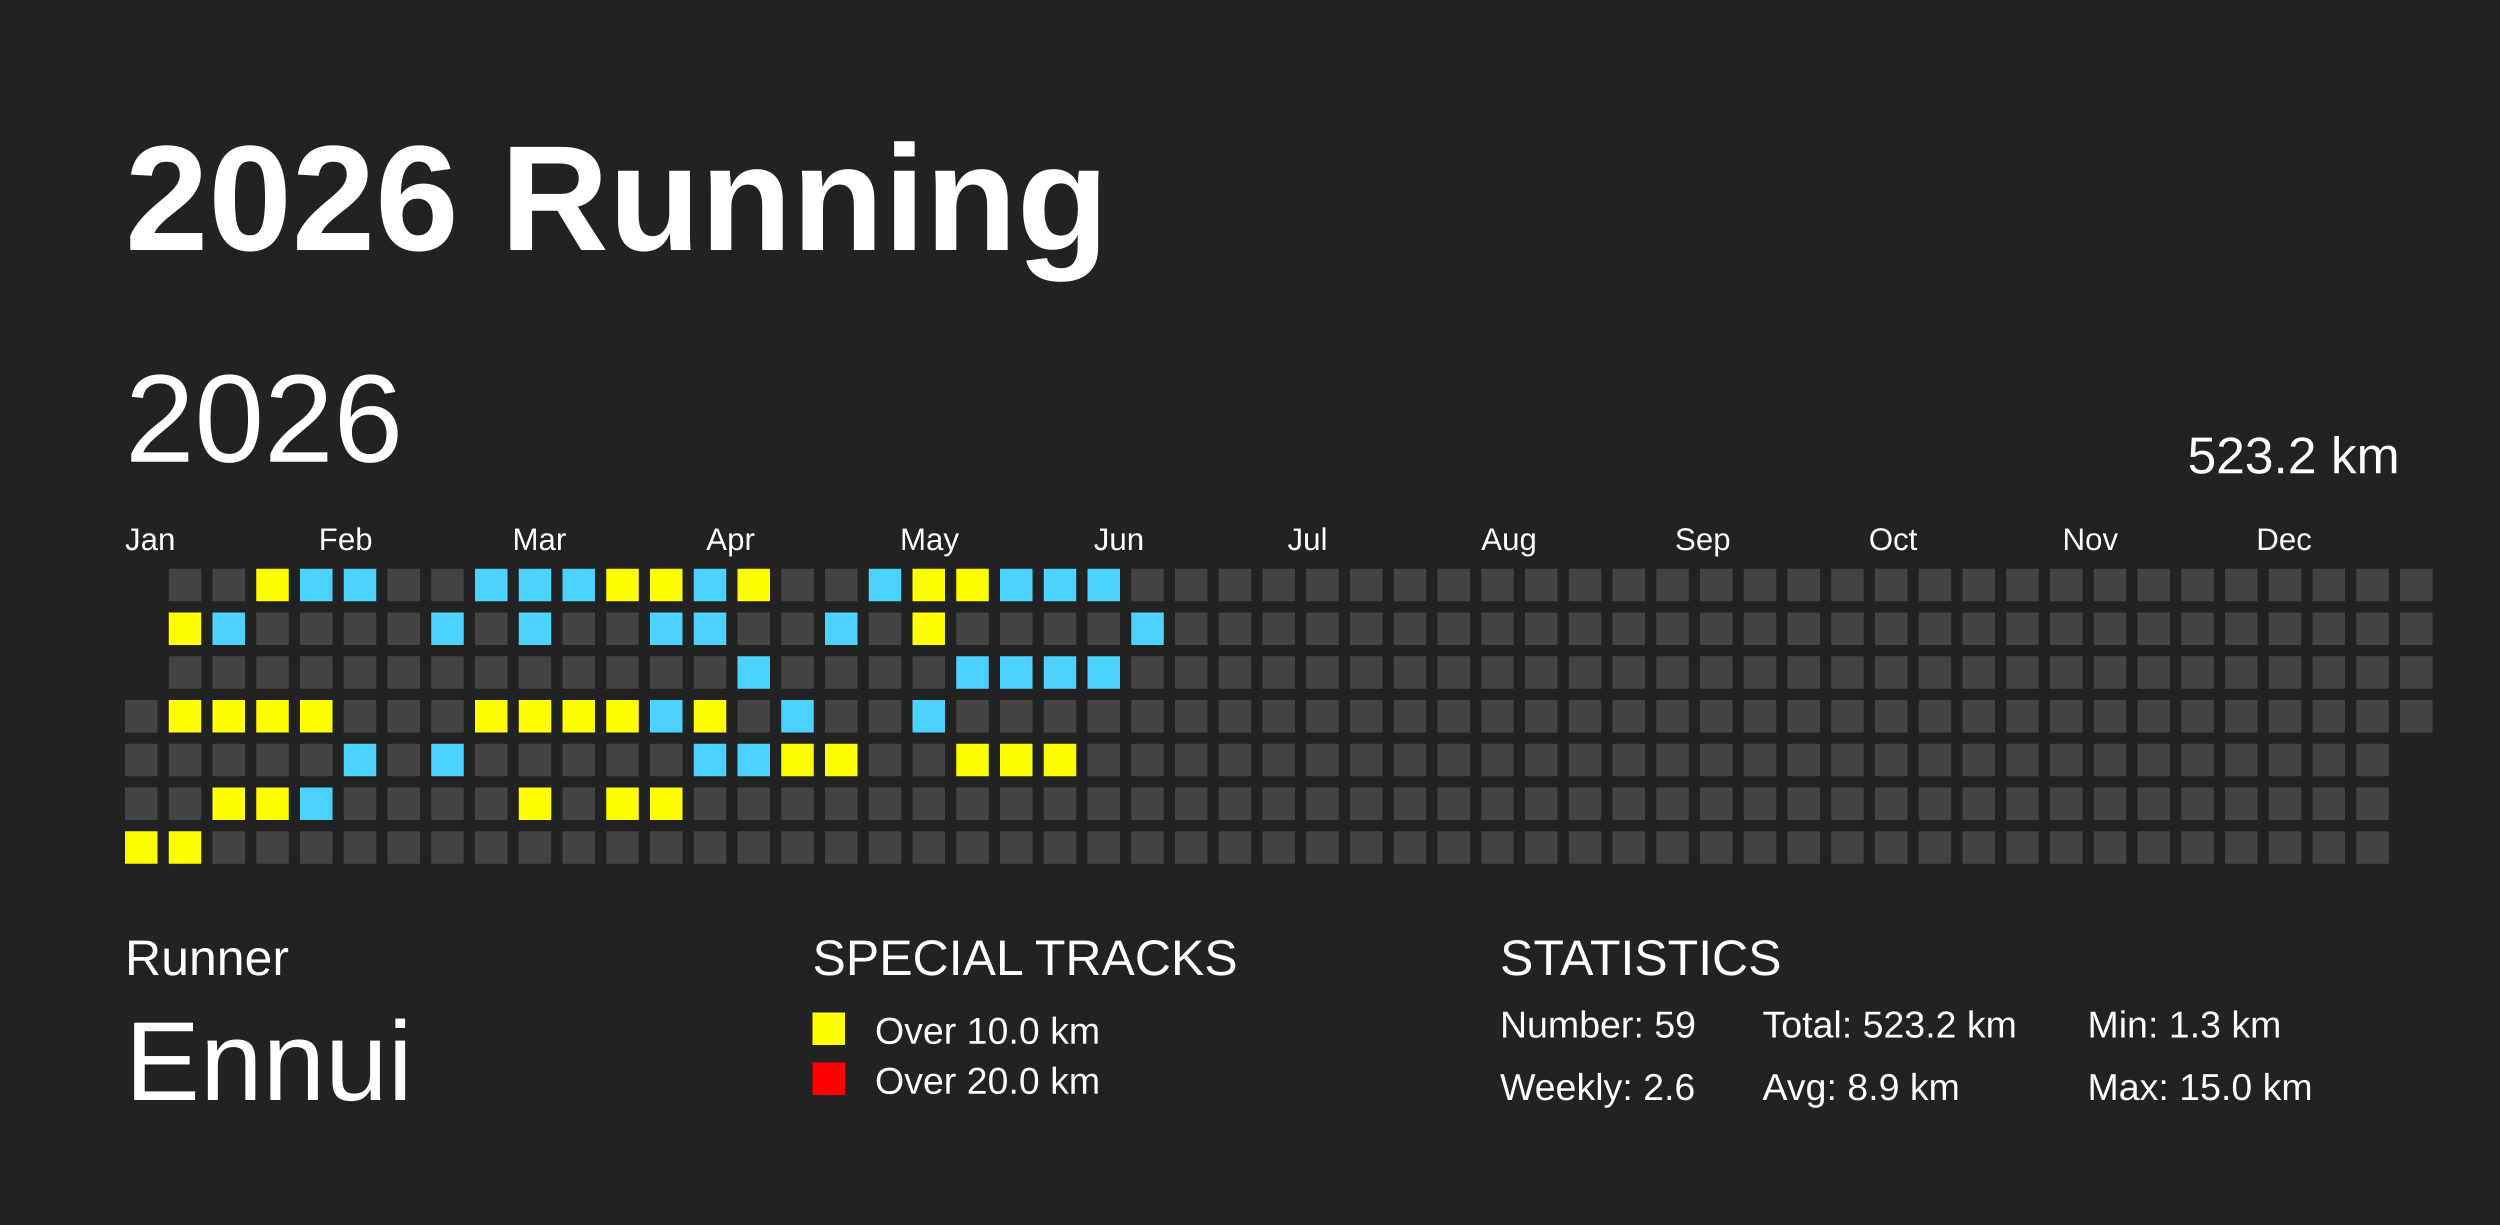
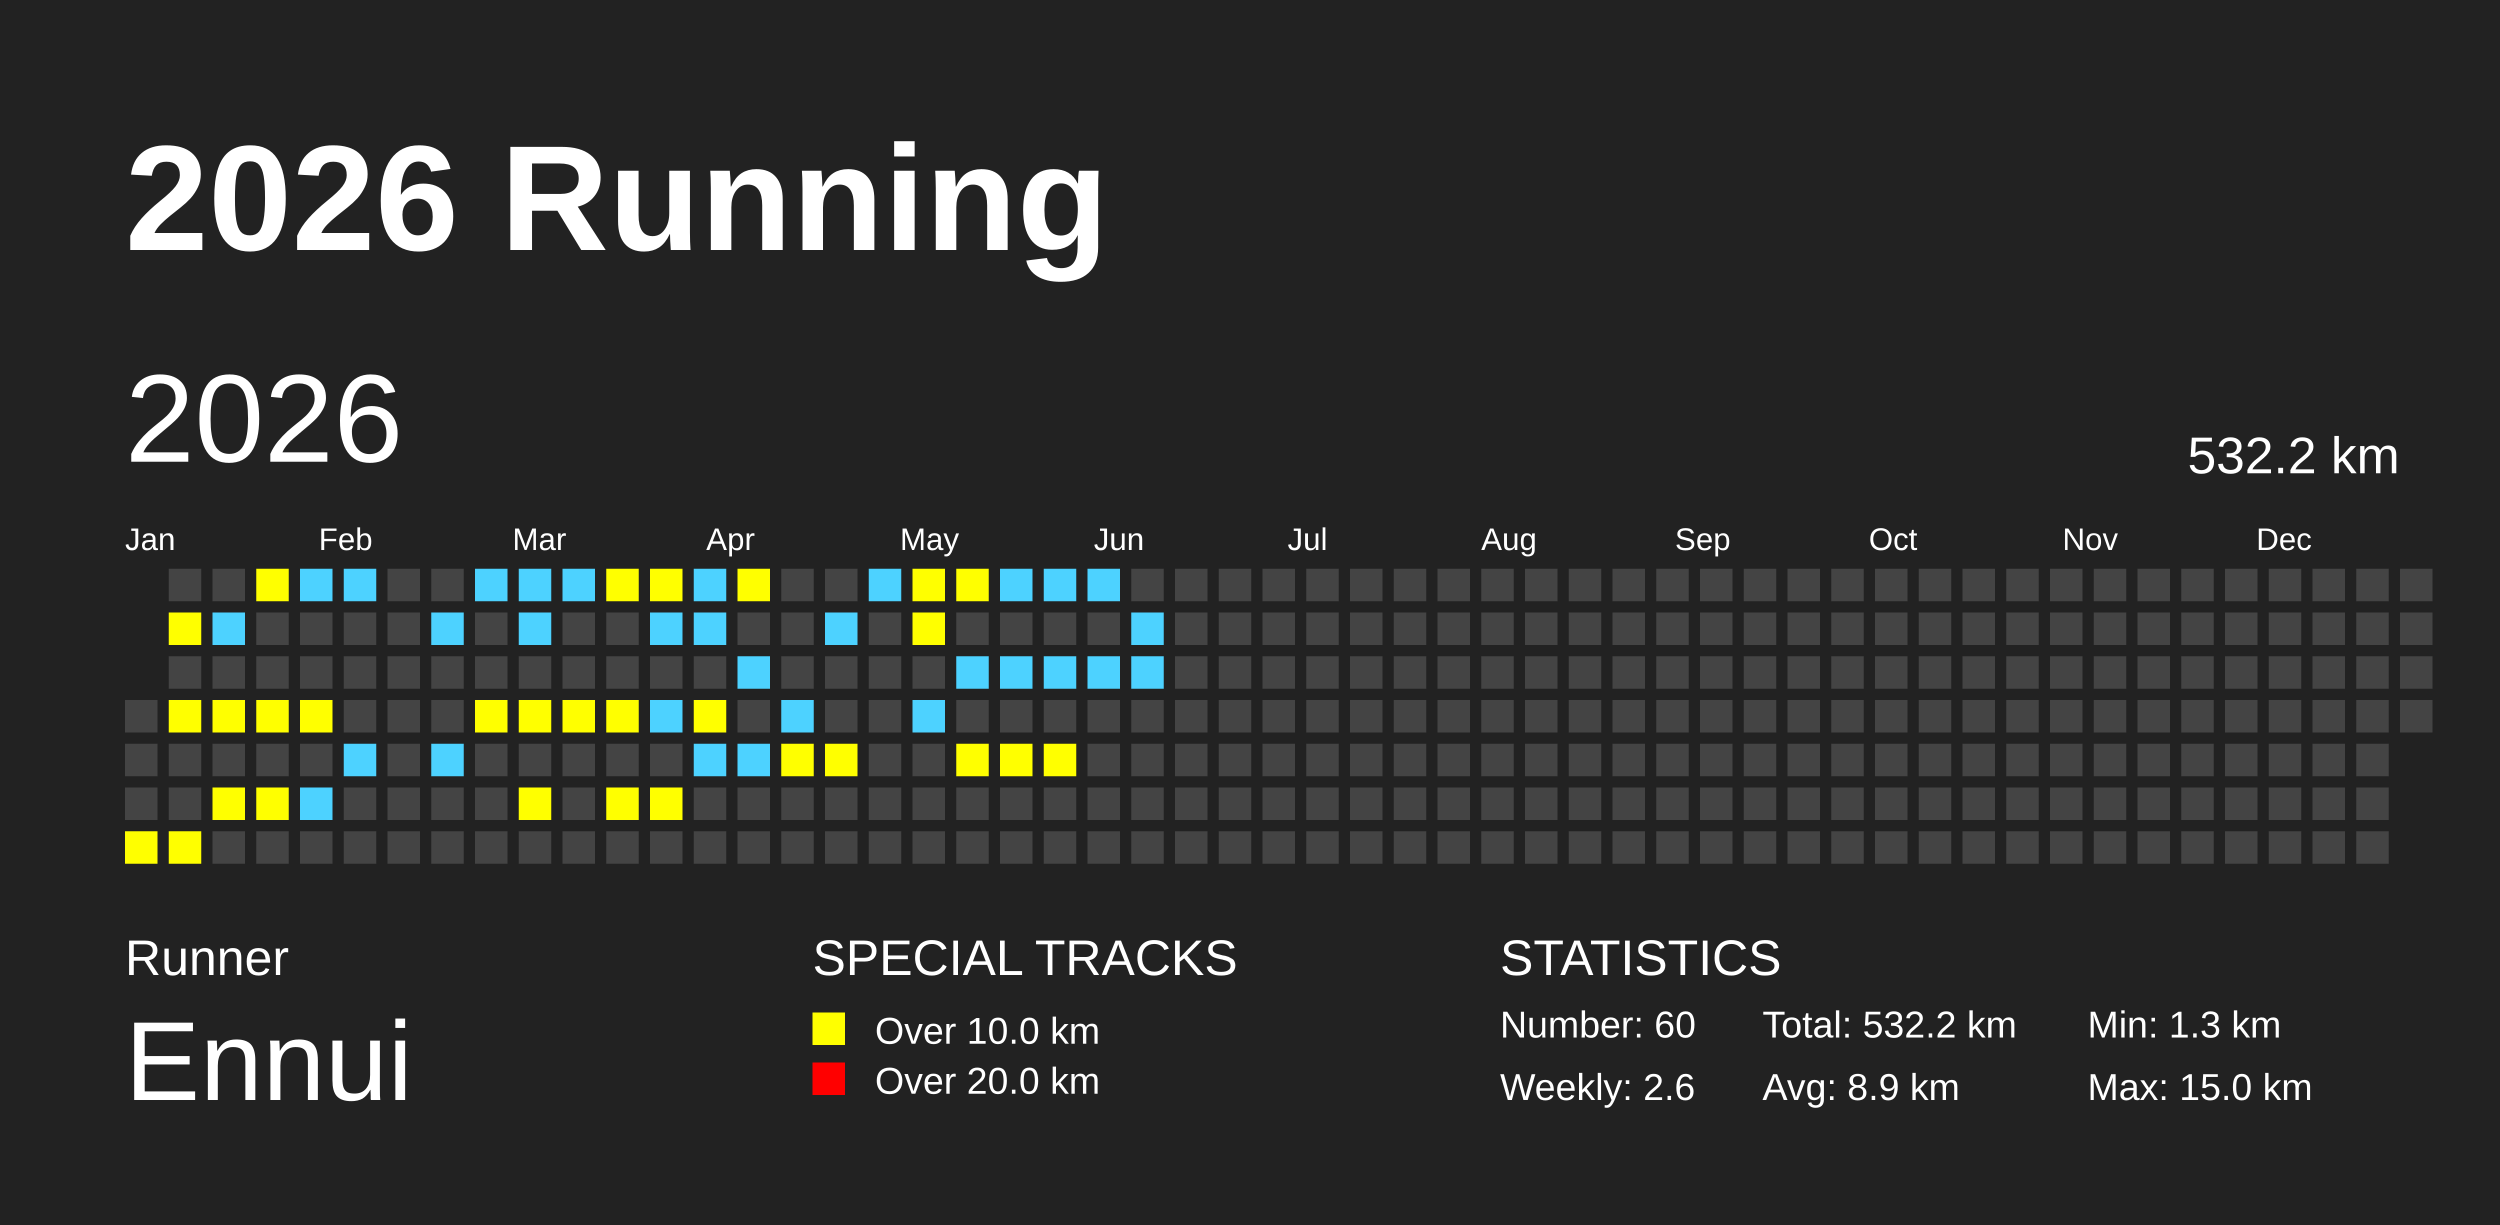
<svg xmlns="http://www.w3.org/2000/svg" baseProfile="full" height="98mm" version="1.1" viewBox="0,0,200,98" width="200mm">
  <defs />
  <rect fill="#222222" height="98" width="200" x="0" y="0" />
  <text fill="#FFFFFF" style="font-size:12px; font-family:Arial; font-weight:bold;" x="10" y="20">2026 Running</text>
  <text fill="#FFFFFF" style="font-size:4px; font-family:Arial" x="10" y="78">Runner</text>
  <text fill="#FFFFFF" style="font-size:9px; font-family:Arial" x="10" y="88">Ennui</text>
  <text fill="#FFFFFF" style="font-size:4px; font-family:Arial" x="65" y="78">SPECIAL TRACKS</text>
  <rect fill="yellow" height="2.6" width="2.6" x="65" y="81" />
  <text fill="#FFFFFF" style="font-size:3px; font-family:Arial" x="70" y="83.5">Over 10.0 km</text>
  <rect fill="red" height="2.6" width="2.6" x="65" y="85" />
  <text fill="#FFFFFF" style="font-size:3px; font-family:Arial" x="70" y="87.5">Over 20.0 km</text>
  <text fill="#FFFFFF" style="font-size:4px; font-family:Arial" x="120" y="78">STATISTICS</text>
-   <text fill="#FFFFFF" style="font-size:3px; font-family:Arial" x="120" y="83">Number: 59</text>
+   <text fill="#FFFFFF" style="font-size:3px; font-family:Arial" x="120" y="83">Number: 60</text>
  <text fill="#FFFFFF" style="font-size:3px; font-family:Arial" x="120" y="88">Weekly: 2.6</text>
-   <text fill="#FFFFFF" style="font-size:3px; font-family:Arial" x="141" y="83">Total: 523.2 km</text>
+   <text fill="#FFFFFF" style="font-size:3px; font-family:Arial" x="141" y="83">Total: 532.2 km</text>
  <text fill="#FFFFFF" style="font-size:3px; font-family:Arial" x="141" y="88">Avg: 8.9 km</text>
  <text fill="#FFFFFF" style="font-size:3px; font-family:Arial" x="167" y="83">Min: 1.3 km</text>
  <text fill="#FFFFFF" style="font-size:3px; font-family:Arial" x="167" y="88">Max: 15.0 km</text>
  <text dominant-baseline="hanging" fill="#FFFFFF" style="font-size:10.0px; font-family:Arial;" x="10" y="30">2026</text>
-   <text dominant-baseline="hanging" fill="#FFFFFF" style="font-size:4.125px; font-family:Arial;" x="175" y="35">523.2 km</text>
+   <text dominant-baseline="hanging" fill="#FFFFFF" style="font-size:4.125px; font-family:Arial;" x="175" y="35">532.2 km</text>
  <text fill="#FFFFFF" style="font-size:2.5px; font-family:Arial" x="10.0" y="44">Jan</text>
  <text fill="#FFFFFF" style="font-size:2.5px; font-family:Arial" x="25.5" y="44">Feb</text>
  <text fill="#FFFFFF" style="font-size:2.5px; font-family:Arial" x="41.0" y="44">Mar</text>
  <text fill="#FFFFFF" style="font-size:2.5px; font-family:Arial" x="56.5" y="44">Apr</text>
  <text fill="#FFFFFF" style="font-size:2.5px; font-family:Arial" x="72.0" y="44">May</text>
  <text fill="#FFFFFF" style="font-size:2.5px; font-family:Arial" x="87.5" y="44">Jun</text>
  <text fill="#FFFFFF" style="font-size:2.5px; font-family:Arial" x="103.0" y="44">Jul</text>
  <text fill="#FFFFFF" style="font-size:2.5px; font-family:Arial" x="118.5" y="44">Aug</text>
  <text fill="#FFFFFF" style="font-size:2.5px; font-family:Arial" x="134.0" y="44">Sep</text>
  <text fill="#FFFFFF" style="font-size:2.5px; font-family:Arial" x="149.5" y="44">Oct</text>
  <text fill="#FFFFFF" style="font-size:2.5px; font-family:Arial" x="165.0" y="44">Nov</text>
  <text fill="#FFFFFF" style="font-size:2.5px; font-family:Arial" x="180.5" y="44">Dec</text>
  <rect fill="#444444" height="2.6" width="2.6" x="10.0" y="56.0" />
  <rect fill="#444444" height="2.6" width="2.6" x="10.0" y="59.5" />
  <rect fill="#444444" height="2.6" width="2.6" x="10.0" y="63.0" />
  <rect fill="yellow" height="2.6" width="2.6" x="10.0" y="66.5" />
  <rect fill="#444444" height="2.6" width="2.6" x="13.5" y="45.5" />
  <rect fill="yellow" height="2.6" width="2.6" x="13.5" y="49.0" />
  <rect fill="#444444" height="2.6" width="2.6" x="13.5" y="52.5" />
  <rect fill="yellow" height="2.6" width="2.6" x="13.5" y="56.0" />
  <rect fill="#444444" height="2.6" width="2.6" x="13.5" y="59.5" />
  <rect fill="#444444" height="2.6" width="2.6" x="13.5" y="63.0" />
  <rect fill="yellow" height="2.6" width="2.6" x="13.5" y="66.5" />
  <rect fill="#444444" height="2.6" width="2.6" x="17.0" y="45.5" />
  <rect fill="#4DD2FF" height="2.6" width="2.6" x="17.0" y="49.0" />
  <rect fill="#444444" height="2.6" width="2.6" x="17.0" y="52.5" />
  <rect fill="yellow" height="2.6" width="2.6" x="17.0" y="56.0" />
  <rect fill="#444444" height="2.6" width="2.6" x="17.0" y="59.5" />
  <rect fill="yellow" height="2.6" width="2.6" x="17.0" y="63.0" />
  <rect fill="#444444" height="2.6" width="2.6" x="17.0" y="66.5" />
  <rect fill="yellow" height="2.6" width="2.6" x="20.5" y="45.5" />
  <rect fill="#444444" height="2.6" width="2.6" x="20.5" y="49.0" />
  <rect fill="#444444" height="2.6" width="2.6" x="20.5" y="52.5" />
  <rect fill="yellow" height="2.6" width="2.6" x="20.5" y="56.0" />
  <rect fill="#444444" height="2.6" width="2.6" x="20.5" y="59.5" />
  <rect fill="yellow" height="2.6" width="2.6" x="20.5" y="63.0" />
  <rect fill="#444444" height="2.6" width="2.6" x="20.5" y="66.5" />
  <rect fill="#4DD2FF" height="2.6" width="2.6" x="24.0" y="45.5" />
  <rect fill="#444444" height="2.6" width="2.6" x="24.0" y="49.0" />
  <rect fill="#444444" height="2.6" width="2.6" x="24.0" y="52.5" />
  <rect fill="yellow" height="2.6" width="2.6" x="24.0" y="56.0" />
  <rect fill="#444444" height="2.6" width="2.6" x="24.0" y="59.5" />
  <rect fill="#4DD2FF" height="2.6" width="2.6" x="24.0" y="63.0" />
  <rect fill="#444444" height="2.6" width="2.6" x="24.0" y="66.5" />
  <rect fill="#4DD2FF" height="2.6" width="2.6" x="27.5" y="45.5" />
  <rect fill="#444444" height="2.6" width="2.6" x="27.5" y="49.0" />
  <rect fill="#444444" height="2.6" width="2.6" x="27.5" y="52.5" />
  <rect fill="#444444" height="2.6" width="2.6" x="27.5" y="56.0" />
  <rect fill="#4DD2FF" height="2.6" width="2.6" x="27.5" y="59.5" />
  <rect fill="#444444" height="2.6" width="2.6" x="27.5" y="63.0" />
  <rect fill="#444444" height="2.6" width="2.6" x="27.5" y="66.5" />
  <rect fill="#444444" height="2.6" width="2.6" x="31.0" y="45.5" />
  <rect fill="#444444" height="2.6" width="2.6" x="31.0" y="49.0" />
  <rect fill="#444444" height="2.6" width="2.6" x="31.0" y="52.5" />
  <rect fill="#444444" height="2.6" width="2.6" x="31.0" y="56.0" />
  <rect fill="#444444" height="2.6" width="2.6" x="31.0" y="59.5" />
  <rect fill="#444444" height="2.6" width="2.6" x="31.0" y="63.0" />
  <rect fill="#444444" height="2.6" width="2.6" x="31.0" y="66.5" />
  <rect fill="#444444" height="2.6" width="2.6" x="34.5" y="45.5" />
  <rect fill="#4DD2FF" height="2.6" width="2.6" x="34.5" y="49.0" />
  <rect fill="#444444" height="2.6" width="2.6" x="34.5" y="52.5" />
  <rect fill="#444444" height="2.6" width="2.6" x="34.5" y="56.0" />
  <rect fill="#4DD2FF" height="2.6" width="2.6" x="34.5" y="59.5" />
  <rect fill="#444444" height="2.6" width="2.6" x="34.5" y="63.0" />
  <rect fill="#444444" height="2.6" width="2.6" x="34.5" y="66.5" />
  <rect fill="#4DD2FF" height="2.6" width="2.6" x="38.0" y="45.5" />
  <rect fill="#444444" height="2.6" width="2.6" x="38.0" y="49.0" />
  <rect fill="#444444" height="2.6" width="2.6" x="38.0" y="52.5" />
  <rect fill="yellow" height="2.6" width="2.6" x="38.0" y="56.0" />
  <rect fill="#444444" height="2.6" width="2.6" x="38.0" y="59.5" />
  <rect fill="#444444" height="2.6" width="2.6" x="38.0" y="63.0" />
  <rect fill="#444444" height="2.6" width="2.6" x="38.0" y="66.5" />
  <rect fill="#4DD2FF" height="2.6" width="2.6" x="41.5" y="45.5" />
  <rect fill="#4DD2FF" height="2.6" width="2.6" x="41.5" y="49.0" />
  <rect fill="#444444" height="2.6" width="2.6" x="41.5" y="52.5" />
  <rect fill="yellow" height="2.6" width="2.6" x="41.5" y="56.0" />
  <rect fill="#444444" height="2.6" width="2.6" x="41.5" y="59.5" />
  <rect fill="yellow" height="2.6" width="2.6" x="41.5" y="63.0" />
  <rect fill="#444444" height="2.6" width="2.6" x="41.5" y="66.5" />
  <rect fill="#4DD2FF" height="2.6" width="2.6" x="45.0" y="45.5" />
  <rect fill="#444444" height="2.6" width="2.6" x="45.0" y="49.0" />
  <rect fill="#444444" height="2.6" width="2.6" x="45.0" y="52.5" />
  <rect fill="yellow" height="2.6" width="2.6" x="45.0" y="56.0" />
  <rect fill="#444444" height="2.6" width="2.6" x="45.0" y="59.5" />
  <rect fill="#444444" height="2.6" width="2.6" x="45.0" y="63.0" />
  <rect fill="#444444" height="2.6" width="2.6" x="45.0" y="66.5" />
  <rect fill="yellow" height="2.6" width="2.6" x="48.5" y="45.5" />
  <rect fill="#444444" height="2.6" width="2.6" x="48.5" y="49.0" />
  <rect fill="#444444" height="2.6" width="2.6" x="48.5" y="52.5" />
  <rect fill="yellow" height="2.6" width="2.6" x="48.5" y="56.0" />
  <rect fill="#444444" height="2.6" width="2.6" x="48.5" y="59.5" />
  <rect fill="yellow" height="2.6" width="2.6" x="48.5" y="63.0" />
  <rect fill="#444444" height="2.6" width="2.6" x="48.5" y="66.5" />
  <rect fill="yellow" height="2.6" width="2.6" x="52.0" y="45.5" />
  <rect fill="#4DD2FF" height="2.6" width="2.6" x="52.0" y="49.0" />
  <rect fill="#444444" height="2.6" width="2.6" x="52.0" y="52.5" />
  <rect fill="#4DD2FF" height="2.6" width="2.6" x="52.0" y="56.0" />
  <rect fill="#444444" height="2.6" width="2.6" x="52.0" y="59.5" />
  <rect fill="yellow" height="2.6" width="2.6" x="52.0" y="63.0" />
  <rect fill="#444444" height="2.6" width="2.6" x="52.0" y="66.5" />
  <rect fill="#4DD2FF" height="2.6" width="2.6" x="55.5" y="45.5" />
  <rect fill="#4DD2FF" height="2.6" width="2.6" x="55.5" y="49.0" />
  <rect fill="#444444" height="2.6" width="2.6" x="55.5" y="52.5" />
  <rect fill="yellow" height="2.6" width="2.6" x="55.5" y="56.0" />
  <rect fill="#4DD2FF" height="2.6" width="2.6" x="55.5" y="59.5" />
  <rect fill="#444444" height="2.6" width="2.6" x="55.5" y="63.0" />
  <rect fill="#444444" height="2.6" width="2.6" x="55.5" y="66.5" />
  <rect fill="yellow" height="2.6" width="2.6" x="59.0" y="45.5" />
  <rect fill="#444444" height="2.6" width="2.6" x="59.0" y="49.0" />
  <rect fill="#4DD2FF" height="2.6" width="2.6" x="59.0" y="52.5" />
  <rect fill="#444444" height="2.6" width="2.6" x="59.0" y="56.0" />
  <rect fill="#4DD2FF" height="2.6" width="2.6" x="59.0" y="59.5" />
  <rect fill="#444444" height="2.6" width="2.6" x="59.0" y="63.0" />
  <rect fill="#444444" height="2.6" width="2.6" x="59.0" y="66.5" />
  <rect fill="#444444" height="2.6" width="2.6" x="62.5" y="45.5" />
  <rect fill="#444444" height="2.6" width="2.6" x="62.5" y="49.0" />
  <rect fill="#444444" height="2.6" width="2.6" x="62.5" y="52.5" />
  <rect fill="#4DD2FF" height="2.6" width="2.6" x="62.5" y="56.0" />
  <rect fill="yellow" height="2.6" width="2.6" x="62.5" y="59.5" />
  <rect fill="#444444" height="2.6" width="2.6" x="62.5" y="63.0" />
  <rect fill="#444444" height="2.6" width="2.6" x="62.5" y="66.5" />
  <rect fill="#444444" height="2.6" width="2.6" x="66.0" y="45.5" />
  <rect fill="#4DD2FF" height="2.6" width="2.6" x="66.0" y="49.0" />
  <rect fill="#444444" height="2.6" width="2.6" x="66.0" y="52.5" />
  <rect fill="#444444" height="2.6" width="2.6" x="66.0" y="56.0" />
  <rect fill="yellow" height="2.6" width="2.6" x="66.0" y="59.5" />
  <rect fill="#444444" height="2.6" width="2.6" x="66.0" y="63.0" />
  <rect fill="#444444" height="2.6" width="2.6" x="66.0" y="66.5" />
  <rect fill="#4DD2FF" height="2.6" width="2.6" x="69.5" y="45.5" />
  <rect fill="#444444" height="2.6" width="2.6" x="69.5" y="49.0" />
  <rect fill="#444444" height="2.6" width="2.6" x="69.5" y="52.5" />
  <rect fill="#444444" height="2.6" width="2.6" x="69.5" y="56.0" />
  <rect fill="#444444" height="2.6" width="2.6" x="69.5" y="59.5" />
  <rect fill="#444444" height="2.6" width="2.6" x="69.5" y="63.0" />
  <rect fill="#444444" height="2.6" width="2.6" x="69.5" y="66.5" />
  <rect fill="yellow" height="2.6" width="2.6" x="73.0" y="45.5" />
  <rect fill="yellow" height="2.6" width="2.6" x="73.0" y="49.0" />
  <rect fill="#444444" height="2.6" width="2.6" x="73.0" y="52.5" />
  <rect fill="#4DD2FF" height="2.6" width="2.6" x="73.0" y="56.0" />
  <rect fill="#444444" height="2.6" width="2.6" x="73.0" y="59.5" />
  <rect fill="#444444" height="2.6" width="2.6" x="73.0" y="63.0" />
  <rect fill="#444444" height="2.6" width="2.6" x="73.0" y="66.5" />
  <rect fill="yellow" height="2.6" width="2.6" x="76.5" y="45.5" />
  <rect fill="#444444" height="2.6" width="2.6" x="76.5" y="49.0" />
  <rect fill="#4DD2FF" height="2.6" width="2.6" x="76.5" y="52.5" />
  <rect fill="#444444" height="2.6" width="2.6" x="76.5" y="56.0" />
  <rect fill="yellow" height="2.6" width="2.6" x="76.5" y="59.5" />
  <rect fill="#444444" height="2.6" width="2.6" x="76.5" y="63.0" />
  <rect fill="#444444" height="2.6" width="2.6" x="76.5" y="66.5" />
  <rect fill="#4DD2FF" height="2.6" width="2.6" x="80.0" y="45.5" />
  <rect fill="#444444" height="2.6" width="2.6" x="80.0" y="49.0" />
  <rect fill="#4DD2FF" height="2.6" width="2.6" x="80.0" y="52.5" />
  <rect fill="#444444" height="2.6" width="2.6" x="80.0" y="56.0" />
  <rect fill="yellow" height="2.6" width="2.6" x="80.0" y="59.5" />
  <rect fill="#444444" height="2.6" width="2.6" x="80.0" y="63.0" />
  <rect fill="#444444" height="2.6" width="2.6" x="80.0" y="66.5" />
  <rect fill="#4DD2FF" height="2.6" width="2.6" x="83.5" y="45.5" />
  <rect fill="#444444" height="2.6" width="2.6" x="83.5" y="49.0" />
  <rect fill="#4DD2FF" height="2.6" width="2.6" x="83.5" y="52.5" />
  <rect fill="#444444" height="2.6" width="2.6" x="83.5" y="56.0" />
  <rect fill="yellow" height="2.6" width="2.6" x="83.5" y="59.5" />
  <rect fill="#444444" height="2.6" width="2.6" x="83.5" y="63.0" />
  <rect fill="#444444" height="2.6" width="2.6" x="83.5" y="66.5" />
  <rect fill="#4DD2FF" height="2.6" width="2.6" x="87.0" y="45.5" />
  <rect fill="#444444" height="2.6" width="2.6" x="87.0" y="49.0" />
  <rect fill="#4DD2FF" height="2.6" width="2.6" x="87.0" y="52.5" />
  <rect fill="#444444" height="2.6" width="2.6" x="87.0" y="56.0" />
  <rect fill="#444444" height="2.6" width="2.6" x="87.0" y="59.5" />
  <rect fill="#444444" height="2.6" width="2.6" x="87.0" y="63.0" />
  <rect fill="#444444" height="2.6" width="2.6" x="87.0" y="66.5" />
  <rect fill="#444444" height="2.6" width="2.6" x="90.5" y="45.5" />
  <rect fill="#4DD2FF" height="2.6" width="2.6" x="90.5" y="49.0" />
-   <rect fill="#444444" height="2.6" width="2.6" x="90.5" y="52.5" />
+   <rect fill="#4DD2FF" height="2.6" width="2.6" x="90.5" y="52.5" />
  <rect fill="#444444" height="2.6" width="2.6" x="90.5" y="56.0" />
  <rect fill="#444444" height="2.6" width="2.6" x="90.5" y="59.5" />
  <rect fill="#444444" height="2.6" width="2.6" x="90.5" y="63.0" />
  <rect fill="#444444" height="2.6" width="2.6" x="90.5" y="66.5" />
  <rect fill="#444444" height="2.6" width="2.6" x="94.0" y="45.5" />
  <rect fill="#444444" height="2.6" width="2.6" x="94.0" y="49.0" />
  <rect fill="#444444" height="2.6" width="2.6" x="94.0" y="52.5" />
  <rect fill="#444444" height="2.6" width="2.6" x="94.0" y="56.0" />
  <rect fill="#444444" height="2.6" width="2.6" x="94.0" y="59.5" />
  <rect fill="#444444" height="2.6" width="2.6" x="94.0" y="63.0" />
  <rect fill="#444444" height="2.6" width="2.6" x="94.0" y="66.5" />
  <rect fill="#444444" height="2.6" width="2.6" x="97.5" y="45.5" />
  <rect fill="#444444" height="2.6" width="2.6" x="97.5" y="49.0" />
  <rect fill="#444444" height="2.6" width="2.6" x="97.5" y="52.5" />
  <rect fill="#444444" height="2.6" width="2.6" x="97.5" y="56.0" />
  <rect fill="#444444" height="2.6" width="2.6" x="97.5" y="59.5" />
  <rect fill="#444444" height="2.6" width="2.6" x="97.5" y="63.0" />
  <rect fill="#444444" height="2.6" width="2.6" x="97.5" y="66.5" />
  <rect fill="#444444" height="2.6" width="2.6" x="101.0" y="45.5" />
  <rect fill="#444444" height="2.6" width="2.6" x="101.0" y="49.0" />
  <rect fill="#444444" height="2.6" width="2.6" x="101.0" y="52.5" />
  <rect fill="#444444" height="2.6" width="2.6" x="101.0" y="56.0" />
  <rect fill="#444444" height="2.6" width="2.6" x="101.0" y="59.5" />
  <rect fill="#444444" height="2.6" width="2.6" x="101.0" y="63.0" />
  <rect fill="#444444" height="2.6" width="2.6" x="101.0" y="66.5" />
  <rect fill="#444444" height="2.6" width="2.6" x="104.5" y="45.5" />
  <rect fill="#444444" height="2.6" width="2.6" x="104.5" y="49.0" />
  <rect fill="#444444" height="2.6" width="2.6" x="104.5" y="52.5" />
  <rect fill="#444444" height="2.6" width="2.6" x="104.5" y="56.0" />
  <rect fill="#444444" height="2.6" width="2.6" x="104.5" y="59.5" />
  <rect fill="#444444" height="2.6" width="2.6" x="104.5" y="63.0" />
  <rect fill="#444444" height="2.6" width="2.6" x="104.5" y="66.5" />
  <rect fill="#444444" height="2.6" width="2.6" x="108.0" y="45.5" />
  <rect fill="#444444" height="2.6" width="2.6" x="108.0" y="49.0" />
  <rect fill="#444444" height="2.6" width="2.6" x="108.0" y="52.5" />
  <rect fill="#444444" height="2.6" width="2.6" x="108.0" y="56.0" />
  <rect fill="#444444" height="2.6" width="2.6" x="108.0" y="59.5" />
  <rect fill="#444444" height="2.6" width="2.6" x="108.0" y="63.0" />
  <rect fill="#444444" height="2.6" width="2.6" x="108.0" y="66.5" />
  <rect fill="#444444" height="2.6" width="2.6" x="111.5" y="45.5" />
  <rect fill="#444444" height="2.6" width="2.6" x="111.5" y="49.0" />
  <rect fill="#444444" height="2.6" width="2.6" x="111.5" y="52.5" />
  <rect fill="#444444" height="2.6" width="2.6" x="111.5" y="56.0" />
  <rect fill="#444444" height="2.6" width="2.6" x="111.5" y="59.5" />
  <rect fill="#444444" height="2.6" width="2.6" x="111.5" y="63.0" />
  <rect fill="#444444" height="2.6" width="2.6" x="111.5" y="66.5" />
  <rect fill="#444444" height="2.6" width="2.6" x="115.0" y="45.5" />
  <rect fill="#444444" height="2.6" width="2.6" x="115.0" y="49.0" />
  <rect fill="#444444" height="2.6" width="2.6" x="115.0" y="52.5" />
  <rect fill="#444444" height="2.6" width="2.6" x="115.0" y="56.0" />
  <rect fill="#444444" height="2.6" width="2.6" x="115.0" y="59.5" />
  <rect fill="#444444" height="2.6" width="2.6" x="115.0" y="63.0" />
  <rect fill="#444444" height="2.6" width="2.6" x="115.0" y="66.5" />
  <rect fill="#444444" height="2.6" width="2.6" x="118.5" y="45.5" />
  <rect fill="#444444" height="2.6" width="2.6" x="118.5" y="49.0" />
  <rect fill="#444444" height="2.6" width="2.6" x="118.5" y="52.5" />
  <rect fill="#444444" height="2.6" width="2.6" x="118.5" y="56.0" />
  <rect fill="#444444" height="2.6" width="2.6" x="118.5" y="59.5" />
  <rect fill="#444444" height="2.6" width="2.6" x="118.5" y="63.0" />
  <rect fill="#444444" height="2.6" width="2.6" x="118.5" y="66.5" />
  <rect fill="#444444" height="2.6" width="2.6" x="122.0" y="45.5" />
  <rect fill="#444444" height="2.6" width="2.6" x="122.0" y="49.0" />
  <rect fill="#444444" height="2.6" width="2.6" x="122.0" y="52.5" />
  <rect fill="#444444" height="2.6" width="2.6" x="122.0" y="56.0" />
  <rect fill="#444444" height="2.6" width="2.6" x="122.0" y="59.5" />
  <rect fill="#444444" height="2.6" width="2.6" x="122.0" y="63.0" />
  <rect fill="#444444" height="2.6" width="2.6" x="122.0" y="66.5" />
  <rect fill="#444444" height="2.6" width="2.6" x="125.5" y="45.5" />
  <rect fill="#444444" height="2.6" width="2.6" x="125.5" y="49.0" />
  <rect fill="#444444" height="2.6" width="2.6" x="125.5" y="52.5" />
  <rect fill="#444444" height="2.6" width="2.6" x="125.5" y="56.0" />
  <rect fill="#444444" height="2.6" width="2.6" x="125.5" y="59.5" />
  <rect fill="#444444" height="2.6" width="2.6" x="125.5" y="63.0" />
  <rect fill="#444444" height="2.6" width="2.6" x="125.5" y="66.5" />
  <rect fill="#444444" height="2.6" width="2.6" x="129.0" y="45.5" />
  <rect fill="#444444" height="2.6" width="2.6" x="129.0" y="49.0" />
  <rect fill="#444444" height="2.6" width="2.6" x="129.0" y="52.5" />
  <rect fill="#444444" height="2.6" width="2.6" x="129.0" y="56.0" />
  <rect fill="#444444" height="2.6" width="2.6" x="129.0" y="59.5" />
  <rect fill="#444444" height="2.6" width="2.6" x="129.0" y="63.0" />
  <rect fill="#444444" height="2.6" width="2.6" x="129.0" y="66.5" />
  <rect fill="#444444" height="2.6" width="2.6" x="132.5" y="45.5" />
  <rect fill="#444444" height="2.6" width="2.6" x="132.5" y="49.0" />
  <rect fill="#444444" height="2.6" width="2.6" x="132.5" y="52.5" />
  <rect fill="#444444" height="2.6" width="2.6" x="132.5" y="56.0" />
  <rect fill="#444444" height="2.6" width="2.6" x="132.5" y="59.5" />
  <rect fill="#444444" height="2.6" width="2.6" x="132.5" y="63.0" />
  <rect fill="#444444" height="2.6" width="2.6" x="132.5" y="66.5" />
  <rect fill="#444444" height="2.6" width="2.6" x="136.0" y="45.5" />
  <rect fill="#444444" height="2.6" width="2.6" x="136.0" y="49.0" />
  <rect fill="#444444" height="2.6" width="2.6" x="136.0" y="52.5" />
  <rect fill="#444444" height="2.6" width="2.6" x="136.0" y="56.0" />
  <rect fill="#444444" height="2.6" width="2.6" x="136.0" y="59.5" />
  <rect fill="#444444" height="2.6" width="2.6" x="136.0" y="63.0" />
  <rect fill="#444444" height="2.6" width="2.6" x="136.0" y="66.5" />
  <rect fill="#444444" height="2.6" width="2.6" x="139.5" y="45.5" />
  <rect fill="#444444" height="2.6" width="2.6" x="139.5" y="49.0" />
  <rect fill="#444444" height="2.6" width="2.6" x="139.5" y="52.5" />
  <rect fill="#444444" height="2.6" width="2.6" x="139.5" y="56.0" />
  <rect fill="#444444" height="2.6" width="2.6" x="139.5" y="59.5" />
  <rect fill="#444444" height="2.6" width="2.6" x="139.5" y="63.0" />
  <rect fill="#444444" height="2.6" width="2.6" x="139.5" y="66.5" />
  <rect fill="#444444" height="2.6" width="2.6" x="143.0" y="45.5" />
  <rect fill="#444444" height="2.6" width="2.6" x="143.0" y="49.0" />
  <rect fill="#444444" height="2.6" width="2.6" x="143.0" y="52.5" />
  <rect fill="#444444" height="2.6" width="2.6" x="143.0" y="56.0" />
  <rect fill="#444444" height="2.6" width="2.6" x="143.0" y="59.5" />
  <rect fill="#444444" height="2.6" width="2.6" x="143.0" y="63.0" />
  <rect fill="#444444" height="2.6" width="2.6" x="143.0" y="66.5" />
  <rect fill="#444444" height="2.6" width="2.6" x="146.5" y="45.5" />
  <rect fill="#444444" height="2.6" width="2.6" x="146.5" y="49.0" />
  <rect fill="#444444" height="2.6" width="2.6" x="146.5" y="52.5" />
  <rect fill="#444444" height="2.6" width="2.6" x="146.5" y="56.0" />
  <rect fill="#444444" height="2.6" width="2.6" x="146.5" y="59.5" />
  <rect fill="#444444" height="2.6" width="2.6" x="146.5" y="63.0" />
  <rect fill="#444444" height="2.6" width="2.6" x="146.5" y="66.5" />
  <rect fill="#444444" height="2.6" width="2.6" x="150.0" y="45.5" />
  <rect fill="#444444" height="2.6" width="2.6" x="150.0" y="49.0" />
  <rect fill="#444444" height="2.6" width="2.6" x="150.0" y="52.5" />
  <rect fill="#444444" height="2.6" width="2.6" x="150.0" y="56.0" />
  <rect fill="#444444" height="2.6" width="2.6" x="150.0" y="59.5" />
  <rect fill="#444444" height="2.6" width="2.6" x="150.0" y="63.0" />
  <rect fill="#444444" height="2.6" width="2.6" x="150.0" y="66.5" />
  <rect fill="#444444" height="2.6" width="2.6" x="153.5" y="45.5" />
  <rect fill="#444444" height="2.6" width="2.6" x="153.5" y="49.0" />
  <rect fill="#444444" height="2.6" width="2.6" x="153.5" y="52.5" />
  <rect fill="#444444" height="2.6" width="2.6" x="153.5" y="56.0" />
  <rect fill="#444444" height="2.6" width="2.6" x="153.5" y="59.5" />
  <rect fill="#444444" height="2.6" width="2.6" x="153.5" y="63.0" />
  <rect fill="#444444" height="2.6" width="2.6" x="153.5" y="66.5" />
  <rect fill="#444444" height="2.6" width="2.6" x="157.0" y="45.5" />
  <rect fill="#444444" height="2.6" width="2.6" x="157.0" y="49.0" />
  <rect fill="#444444" height="2.6" width="2.6" x="157.0" y="52.5" />
  <rect fill="#444444" height="2.6" width="2.6" x="157.0" y="56.0" />
  <rect fill="#444444" height="2.6" width="2.6" x="157.0" y="59.5" />
  <rect fill="#444444" height="2.6" width="2.6" x="157.0" y="63.0" />
  <rect fill="#444444" height="2.6" width="2.6" x="157.0" y="66.5" />
  <rect fill="#444444" height="2.6" width="2.6" x="160.5" y="45.5" />
  <rect fill="#444444" height="2.6" width="2.6" x="160.5" y="49.0" />
  <rect fill="#444444" height="2.6" width="2.6" x="160.5" y="52.5" />
  <rect fill="#444444" height="2.6" width="2.6" x="160.5" y="56.0" />
  <rect fill="#444444" height="2.6" width="2.6" x="160.5" y="59.5" />
  <rect fill="#444444" height="2.6" width="2.6" x="160.5" y="63.0" />
  <rect fill="#444444" height="2.6" width="2.6" x="160.5" y="66.5" />
  <rect fill="#444444" height="2.6" width="2.6" x="164.0" y="45.5" />
  <rect fill="#444444" height="2.6" width="2.6" x="164.0" y="49.0" />
  <rect fill="#444444" height="2.6" width="2.6" x="164.0" y="52.5" />
  <rect fill="#444444" height="2.6" width="2.6" x="164.0" y="56.0" />
  <rect fill="#444444" height="2.6" width="2.6" x="164.0" y="59.5" />
  <rect fill="#444444" height="2.6" width="2.6" x="164.0" y="63.0" />
  <rect fill="#444444" height="2.6" width="2.6" x="164.0" y="66.5" />
  <rect fill="#444444" height="2.6" width="2.6" x="167.5" y="45.5" />
  <rect fill="#444444" height="2.6" width="2.6" x="167.5" y="49.0" />
  <rect fill="#444444" height="2.6" width="2.6" x="167.5" y="52.5" />
  <rect fill="#444444" height="2.6" width="2.6" x="167.5" y="56.0" />
  <rect fill="#444444" height="2.6" width="2.6" x="167.5" y="59.5" />
  <rect fill="#444444" height="2.6" width="2.6" x="167.5" y="63.0" />
  <rect fill="#444444" height="2.6" width="2.6" x="167.5" y="66.5" />
  <rect fill="#444444" height="2.6" width="2.6" x="171.0" y="45.5" />
  <rect fill="#444444" height="2.6" width="2.6" x="171.0" y="49.0" />
  <rect fill="#444444" height="2.6" width="2.6" x="171.0" y="52.5" />
  <rect fill="#444444" height="2.6" width="2.6" x="171.0" y="56.0" />
  <rect fill="#444444" height="2.6" width="2.6" x="171.0" y="59.5" />
  <rect fill="#444444" height="2.6" width="2.6" x="171.0" y="63.0" />
  <rect fill="#444444" height="2.6" width="2.6" x="171.0" y="66.5" />
  <rect fill="#444444" height="2.6" width="2.6" x="174.5" y="45.5" />
  <rect fill="#444444" height="2.6" width="2.6" x="174.5" y="49.0" />
  <rect fill="#444444" height="2.6" width="2.6" x="174.5" y="52.5" />
  <rect fill="#444444" height="2.6" width="2.6" x="174.5" y="56.0" />
  <rect fill="#444444" height="2.6" width="2.6" x="174.5" y="59.5" />
  <rect fill="#444444" height="2.6" width="2.6" x="174.5" y="63.0" />
  <rect fill="#444444" height="2.6" width="2.6" x="174.5" y="66.5" />
  <rect fill="#444444" height="2.6" width="2.6" x="178.0" y="45.5" />
  <rect fill="#444444" height="2.6" width="2.6" x="178.0" y="49.0" />
  <rect fill="#444444" height="2.6" width="2.6" x="178.0" y="52.5" />
  <rect fill="#444444" height="2.6" width="2.6" x="178.0" y="56.0" />
  <rect fill="#444444" height="2.6" width="2.6" x="178.0" y="59.5" />
  <rect fill="#444444" height="2.6" width="2.6" x="178.0" y="63.0" />
  <rect fill="#444444" height="2.6" width="2.6" x="178.0" y="66.5" />
  <rect fill="#444444" height="2.6" width="2.6" x="181.5" y="45.5" />
  <rect fill="#444444" height="2.6" width="2.6" x="181.5" y="49.0" />
  <rect fill="#444444" height="2.6" width="2.6" x="181.5" y="52.5" />
  <rect fill="#444444" height="2.6" width="2.6" x="181.5" y="56.0" />
  <rect fill="#444444" height="2.6" width="2.6" x="181.5" y="59.5" />
  <rect fill="#444444" height="2.6" width="2.6" x="181.5" y="63.0" />
  <rect fill="#444444" height="2.6" width="2.6" x="181.5" y="66.5" />
  <rect fill="#444444" height="2.6" width="2.6" x="185.0" y="45.5" />
  <rect fill="#444444" height="2.6" width="2.6" x="185.0" y="49.0" />
  <rect fill="#444444" height="2.6" width="2.6" x="185.0" y="52.5" />
  <rect fill="#444444" height="2.6" width="2.6" x="185.0" y="56.0" />
  <rect fill="#444444" height="2.6" width="2.6" x="185.0" y="59.5" />
  <rect fill="#444444" height="2.6" width="2.6" x="185.0" y="63.0" />
  <rect fill="#444444" height="2.6" width="2.6" x="185.0" y="66.5" />
  <rect fill="#444444" height="2.6" width="2.6" x="188.5" y="45.5" />
  <rect fill="#444444" height="2.6" width="2.6" x="188.5" y="49.0" />
  <rect fill="#444444" height="2.6" width="2.6" x="188.5" y="52.5" />
  <rect fill="#444444" height="2.6" width="2.6" x="188.5" y="56.0" />
  <rect fill="#444444" height="2.6" width="2.6" x="188.5" y="59.5" />
  <rect fill="#444444" height="2.6" width="2.6" x="188.5" y="63.0" />
  <rect fill="#444444" height="2.6" width="2.6" x="188.5" y="66.5" />
  <rect fill="#444444" height="2.6" width="2.6" x="192.0" y="45.5" />
  <rect fill="#444444" height="2.6" width="2.6" x="192.0" y="49.0" />
  <rect fill="#444444" height="2.6" width="2.6" x="192.0" y="52.5" />
  <rect fill="#444444" height="2.6" width="2.6" x="192.0" y="56.0" />
</svg>
